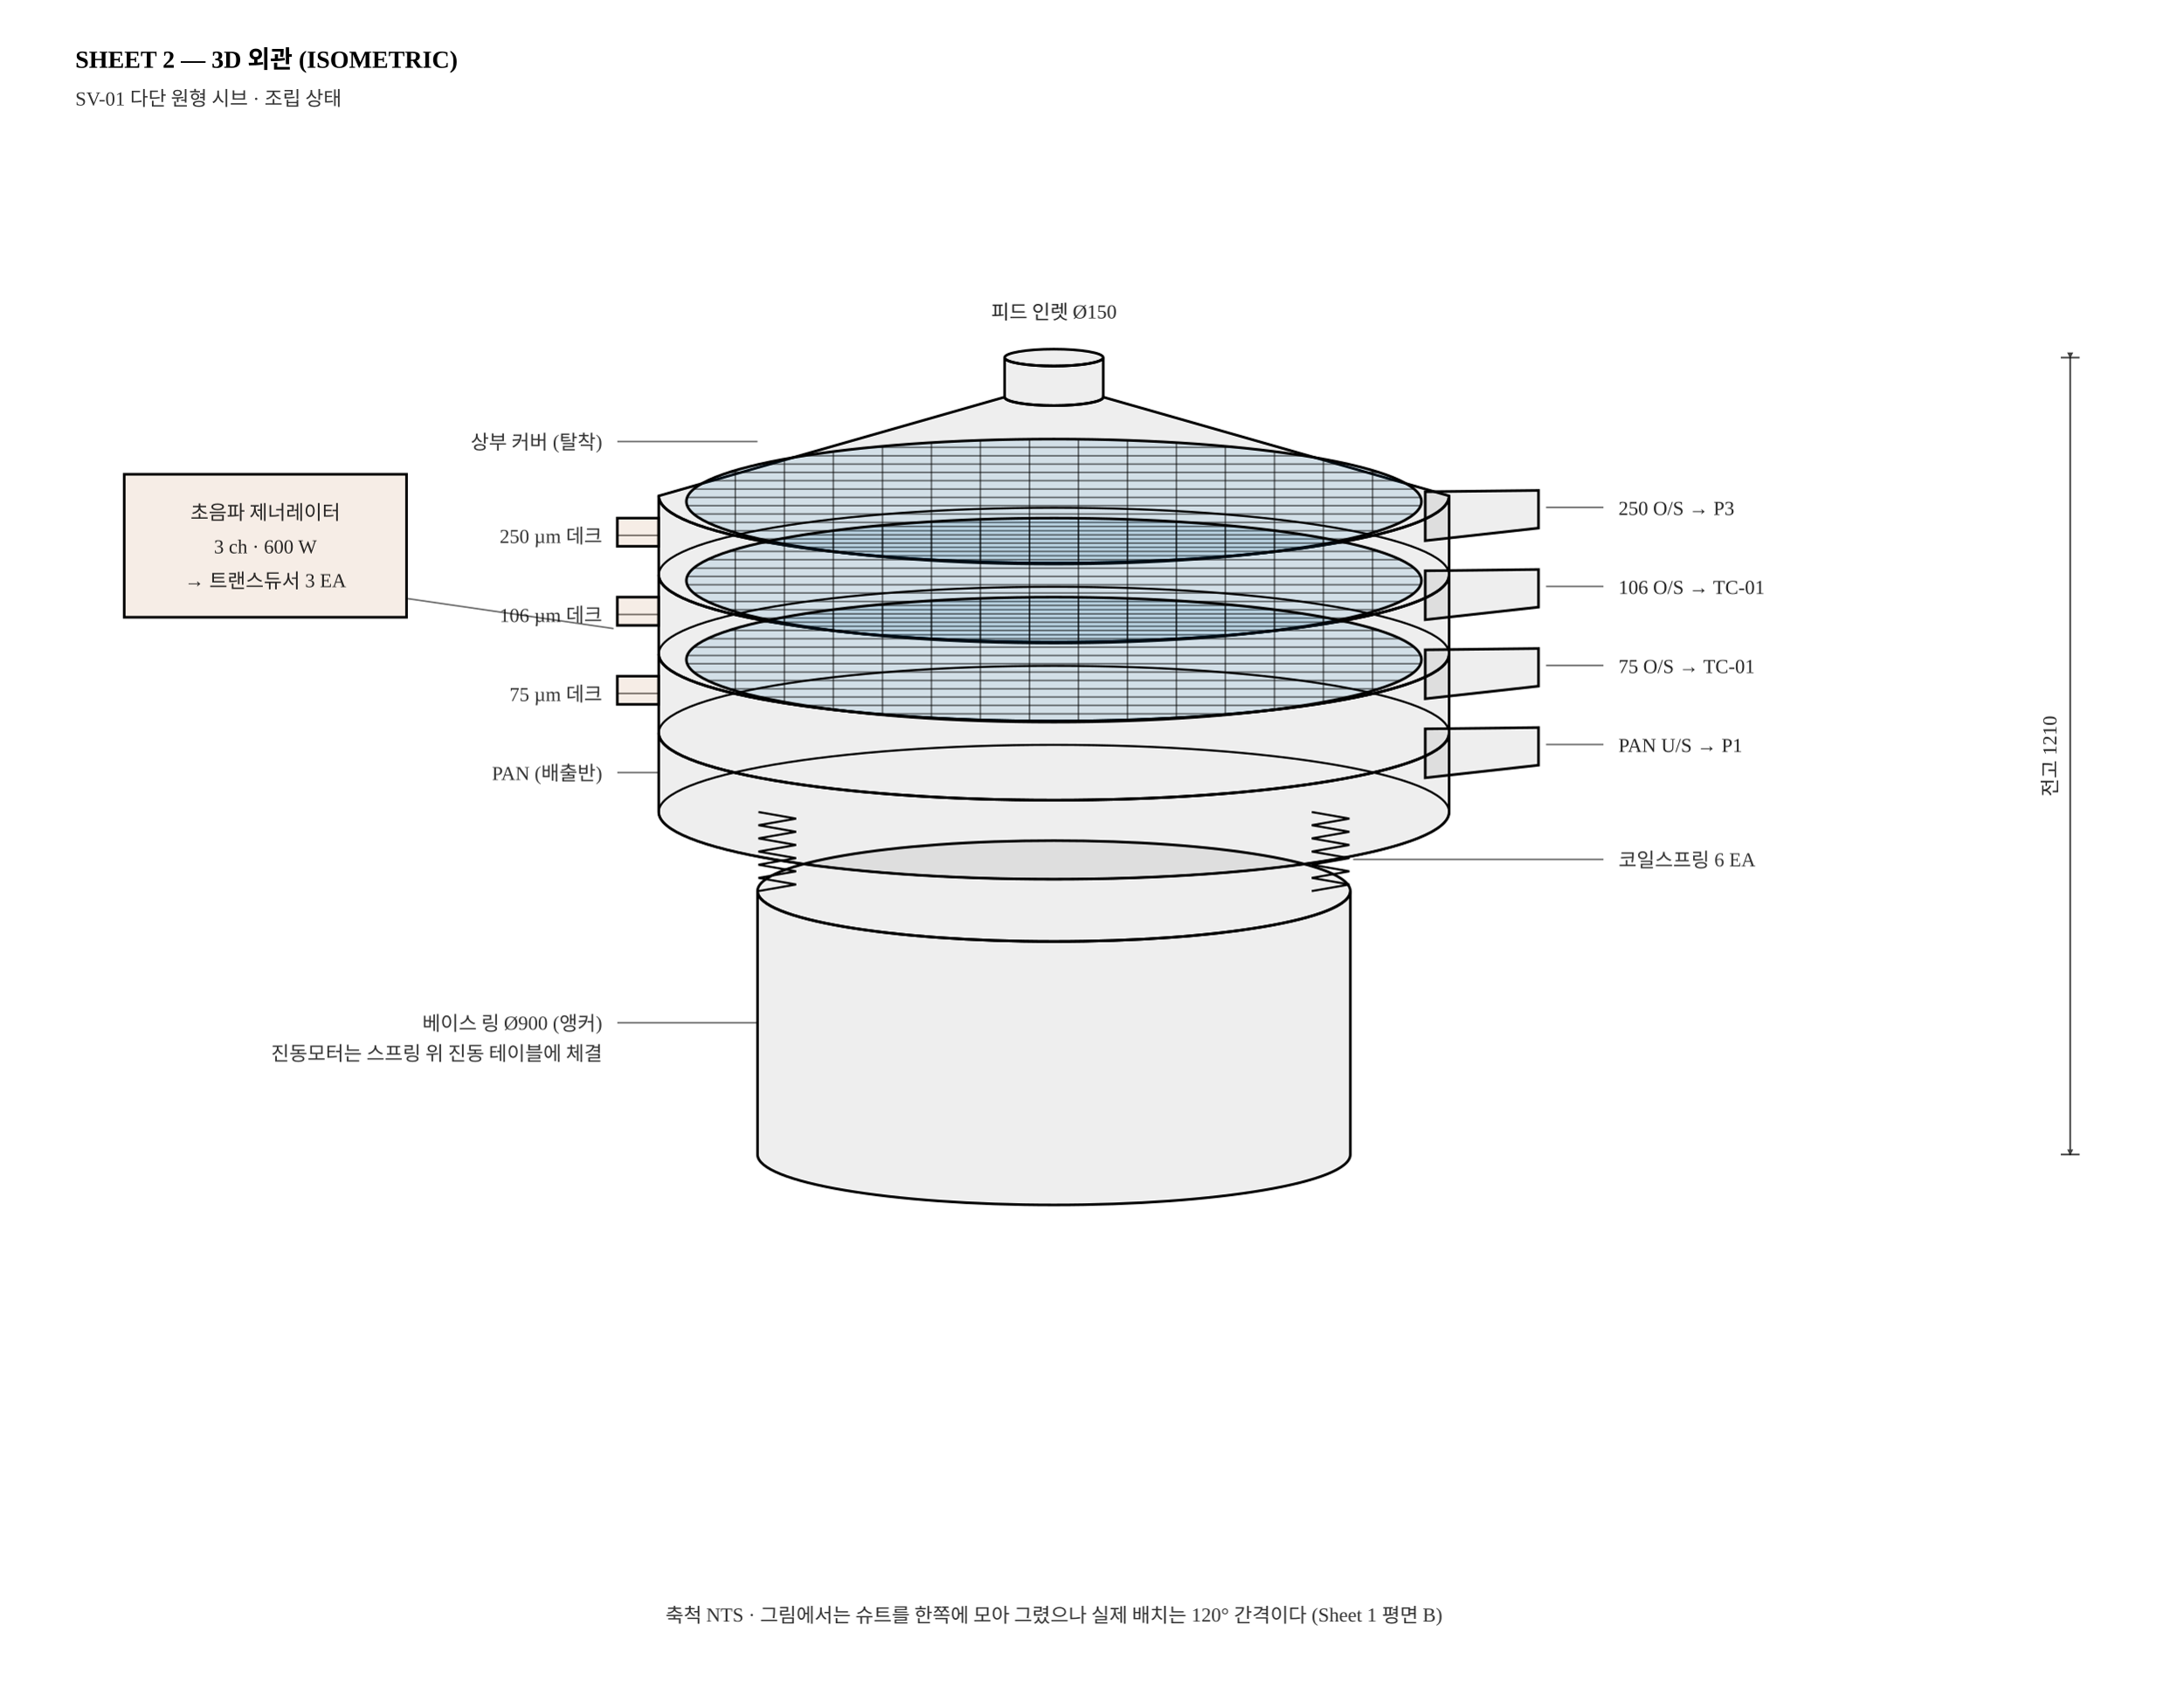
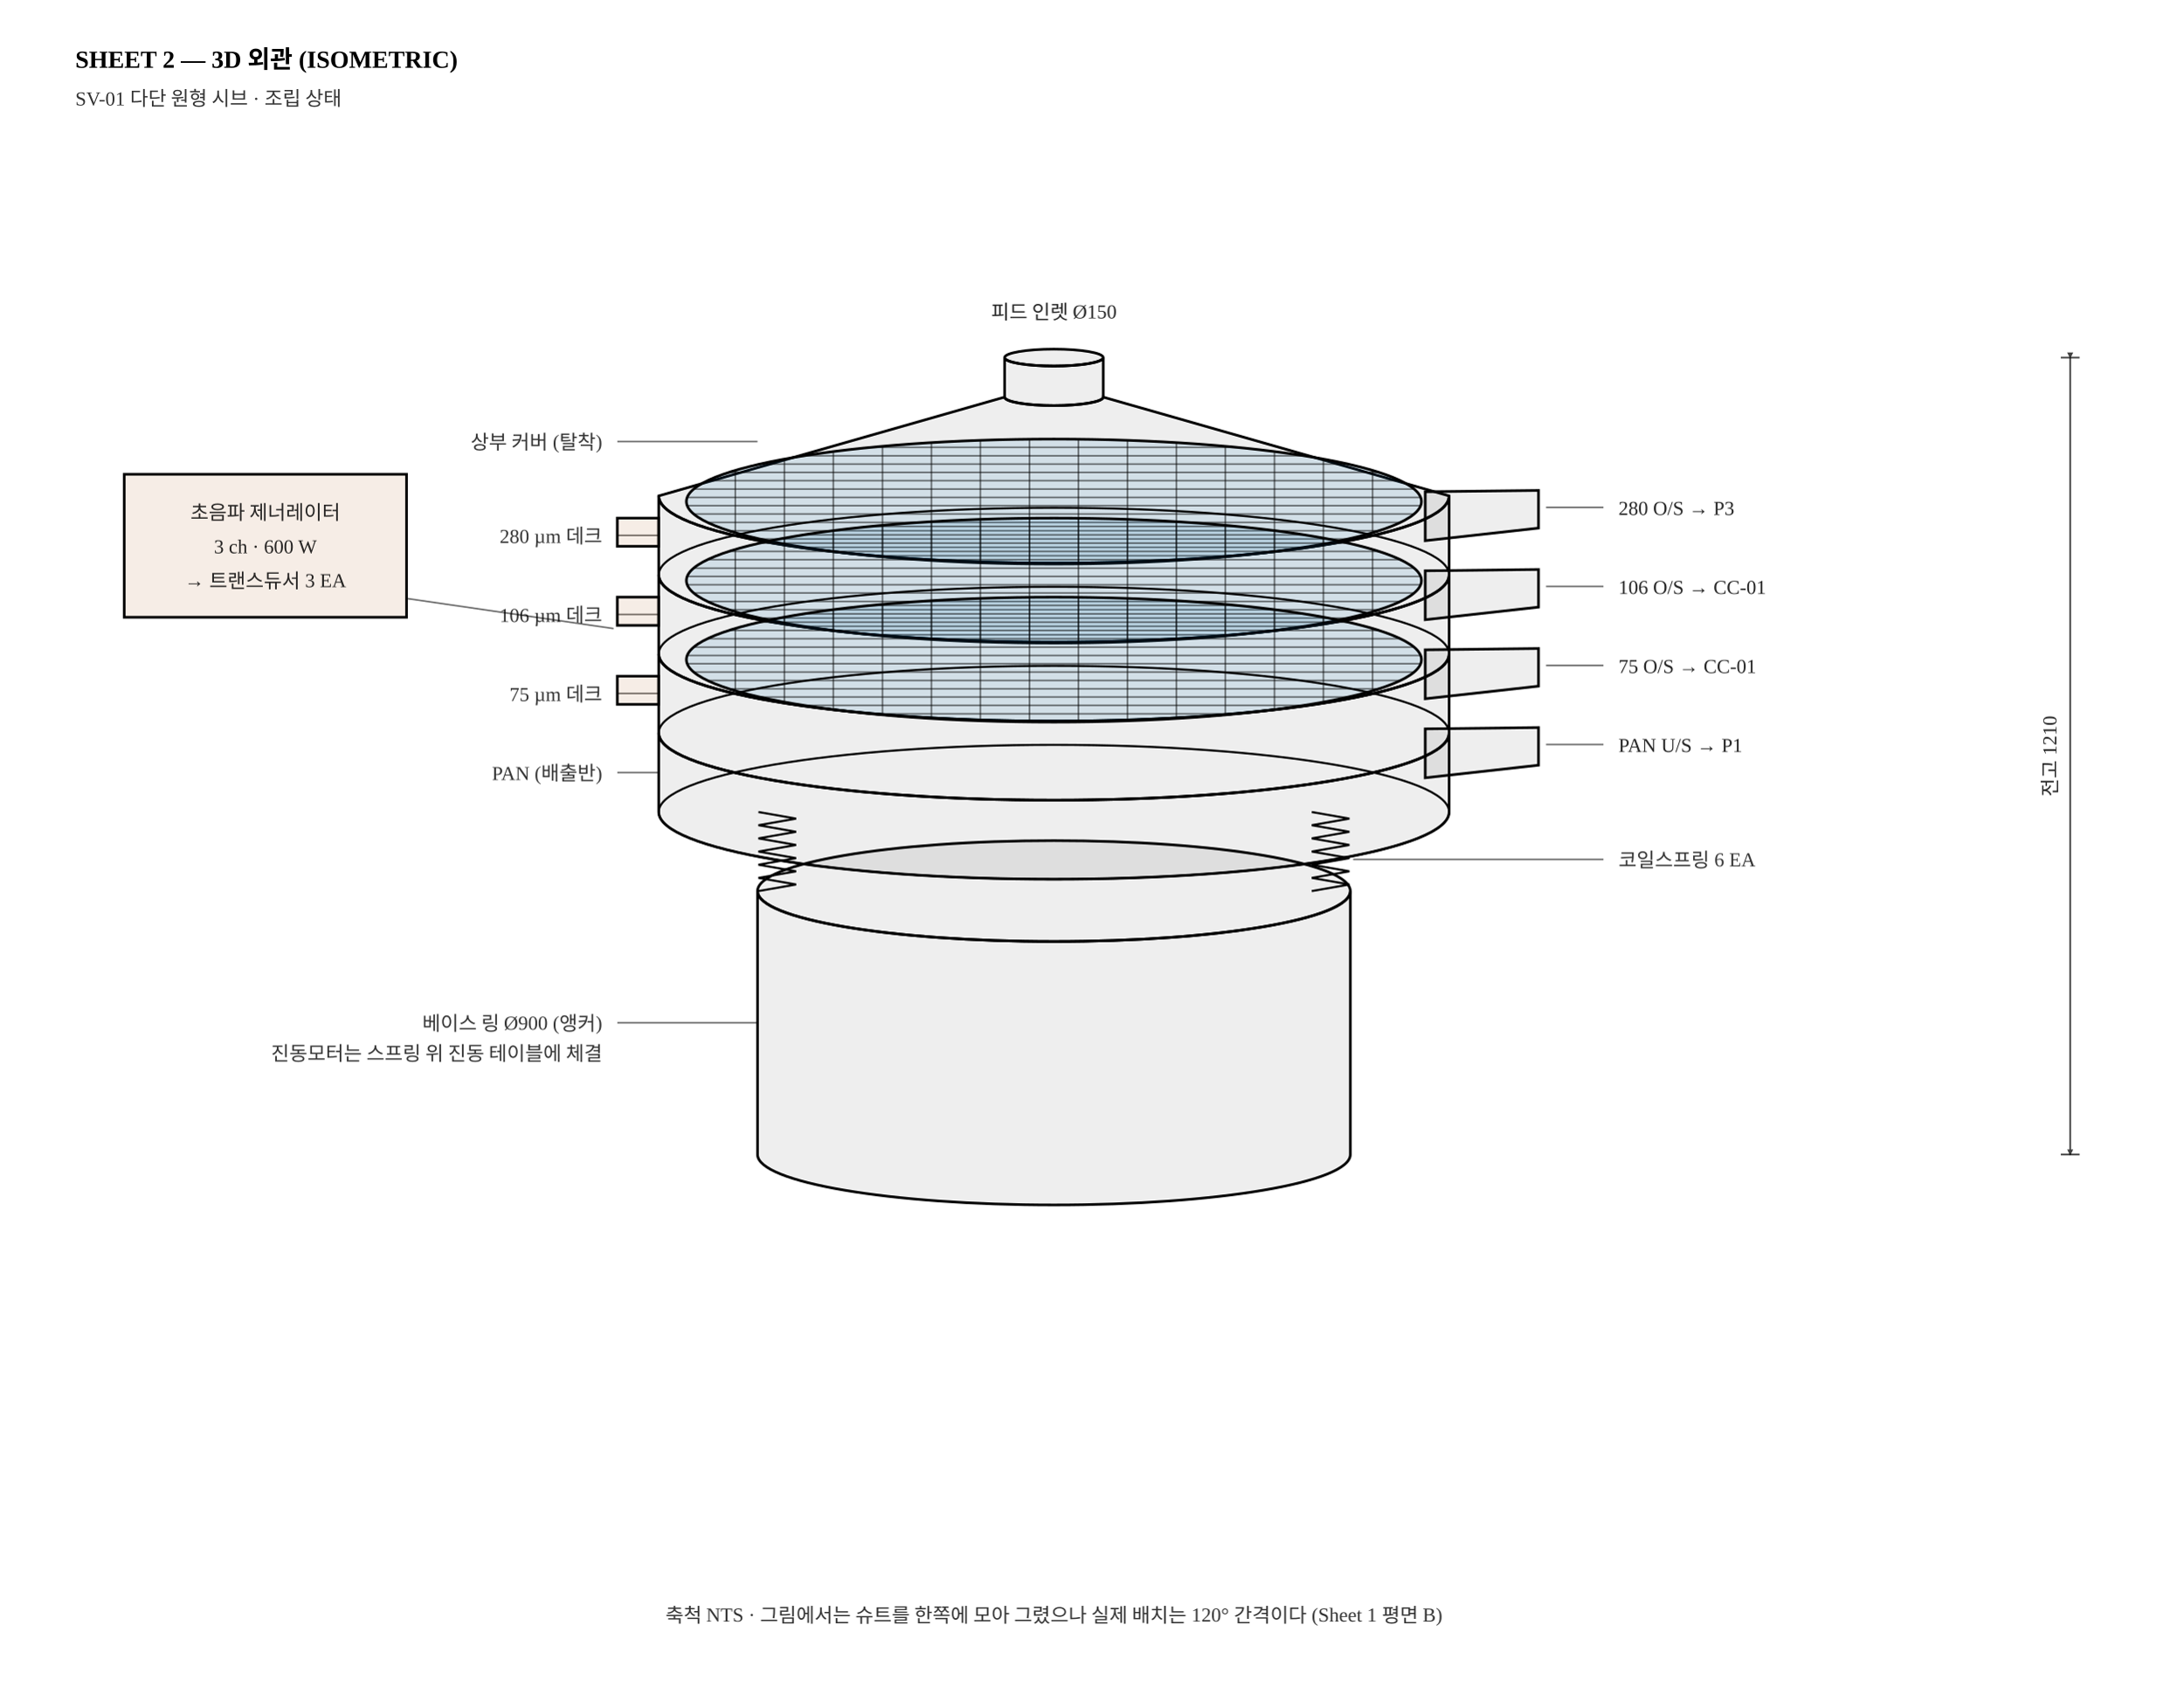
<svg viewBox="0 0 1160 900" role="img" aria-label="SV-01 원형 시브 3D 외관 아이소메트릭">
  <defs>
    <marker id="ar" viewBox="0 0 10 10" refX="5" refY="5" markerWidth="6" markerHeight="6" orient="auto">
      <path d="M0,2 L6,5 L0,8 z" fill="currentColor" />
    </marker>
    <pattern id="hatch" width="7" height="7" patternTransform="rotate(45)" patternUnits="userSpaceOnUse">
      <line x1="0" y1="0" x2="0" y2="7" style="stroke:currentColor;stroke-width:1;opacity:.35" />
    </pattern>
  </defs>
  <style>
.ln{fill:none;stroke:currentColor;stroke-width:1.6}
.ln2{fill:none;stroke:currentColor;stroke-width:1.1}
.thin{fill:none;stroke:currentColor;stroke-width:.8;opacity:.55}
.hid{fill:none;stroke:currentColor;stroke-width:.9;stroke-dasharray:6 4;opacity:.5}
.ctr{fill:none;stroke:currentColor;stroke-width:.8;stroke-dasharray:14 3 3 3;opacity:.55}
.dim{fill:none;stroke:currentColor;stroke-width:.9;opacity:.75}
.lead{fill:none;stroke:currentColor;stroke-width:.8;opacity:.6}
.fillA{fill:var(--c1-wash,rgba(180,101,42,.12));stroke:currentColor;stroke-width:1.4}
.fillB{fill:var(--c2-wash,rgba(176,53,122,.12));stroke:currentColor;stroke-width:1.4}
.fillC{fill:var(--c3-wash,rgba(0,113,176,.12));stroke:currentColor;stroke-width:1.4}
.fillG{fill:currentColor;fill-opacity:.07;stroke:currentColor;stroke-width:1.4}
.hatchf{fill:url(#hatch);stroke:currentColor;stroke-width:1.4}
.bal{fill:var(--surface,#fff);stroke:currentColor;stroke-width:1.2}
.t{font-family:var(--ff-body,system-ui);font-size:12px;fill:currentColor}
.ts{font-family:var(--ff-body,system-ui);font-size:10.5px;fill:currentColor;opacity:.8}
.td{font-family:var(--ff-mono,monospace);font-size:10.5px;fill:currentColor;opacity:.85}
.tb{font-family:var(--ff-mono,monospace);font-size:11px;font-weight:700;fill:currentColor}
.th{font-family:var(--ff-body,system-ui);font-size:13px;font-weight:700;fill:currentColor}
</style>
  <text x="40.0" y="36.0" class="th" text-anchor="start">SHEET 2 — 3D 외관 (ISOMETRIC)</text>
  <text x="40.0" y="56.0" class="ts" text-anchor="start">SV-01 다단 원형 시브 · 조립 상태</text>
  <path d="M533.8,190.0 L533.8,211.0 A26.2,4.5 0 0 0 586.2,211.0 L586.2,190.0 A26.2,4.5 0 0 1 533.8,190.0 Z" class="fillG" />
  <ellipse cx="560.0" cy="190.0" rx="26.2" ry="4.5" class="fillG" />
  <text x="560.0" y="169.5" class="td" text-anchor="middle">피드 인렛 Ø150</text>
  <path d="M533.8,211.0 L350.0,263.5 A210.0,35.7 0 0 0 770.0,263.5 L586.2,211.0 A26.2,4.5 0 0 1 533.8,211.0 Z" class="fillG" />
  <line x1="402.5" y1="234.6" x2="328.0" y2="234.6" class="lead" />
  <text x="320.0" y="238.6" class="ts" text-anchor="end">상부 커버 (탈착)</text>
  <path d="M350.0,263.5 L350.0,305.5 A210.0,35.7 0 0 0 770.0,305.5 L770.0,263.5 A210.0,35.7 0 0 1 350.0,263.5 Z" class="fillG" />
  <ellipse cx="560.0" cy="266.5" rx="195.3" ry="33.2" class="fillC" />
  <line x1="390.7" y1="249.9" x2="390.7" y2="283.1" class="thin" />
  <line x1="462.6" y1="237.7" x2="657.4" y2="237.7" class="thin" />
  <line x1="416.8" y1="243.9" x2="416.8" y2="289.1" class="thin" />
  <line x1="427.2" y1="242.2" x2="692.8" y2="242.2" class="thin" />
  <line x1="442.8" y1="239.9" x2="442.8" y2="293.1" class="thin" />
  <line x1="403.8" y1="246.6" x2="716.2" y2="246.6" class="thin" />
  <line x1="468.9" y1="237.1" x2="468.9" y2="295.9" class="thin" />
  <line x1="387.3" y1="251.0" x2="732.7" y2="251.0" class="thin" />
  <line x1="494.9" y1="235.2" x2="494.9" y2="297.8" class="thin" />
  <line x1="375.9" y1="255.4" x2="744.1" y2="255.4" class="thin" />
  <line x1="520.9" y1="234.0" x2="520.9" y2="299.0" class="thin" />
  <line x1="368.6" y1="259.9" x2="751.4" y2="259.9" class="thin" />
  <line x1="547.0" y1="233.4" x2="547.0" y2="299.6" class="thin" />
  <line x1="365.1" y1="264.3" x2="754.9" y2="264.3" class="thin" />
  <line x1="573.0" y1="233.4" x2="573.0" y2="299.6" class="thin" />
  <line x1="365.1" y1="268.7" x2="754.9" y2="268.7" class="thin" />
  <line x1="599.1" y1="234.0" x2="599.1" y2="299.0" class="thin" />
  <line x1="368.6" y1="273.1" x2="751.4" y2="273.1" class="thin" />
  <line x1="625.1" y1="235.2" x2="625.1" y2="297.8" class="thin" />
  <line x1="375.9" y1="277.6" x2="744.1" y2="277.6" class="thin" />
  <line x1="651.1" y1="237.1" x2="651.1" y2="295.9" class="thin" />
  <line x1="387.3" y1="282.0" x2="732.7" y2="282.0" class="thin" />
  <line x1="677.2" y1="239.9" x2="677.2" y2="293.1" class="thin" />
  <line x1="403.8" y1="286.4" x2="716.2" y2="286.4" class="thin" />
  <line x1="703.2" y1="243.9" x2="703.2" y2="289.1" class="thin" />
  <line x1="427.2" y1="290.8" x2="692.8" y2="290.8" class="thin" />
  <line x1="729.3" y1="249.9" x2="729.3" y2="283.1" class="thin" />
  <line x1="462.6" y1="295.3" x2="657.4" y2="295.3" class="thin" />
  <polygon points="757.3,261.3 817.5,260.6 817.5,280.6 757.3,287.3" class="fillG" />
-   <text x="860.0" y="273.6" class="td" text-anchor="start">250 O/S → P3</text>
+   <text x="860.0" y="273.6" class="td" text-anchor="start">280 O/S → P3</text>
  <line x1="821.5" y1="269.6" x2="852.0" y2="269.6" class="lead" />
  <ellipse cx="560.0" cy="305.5" rx="210.0" ry="35.7" class="ln2" />
  <line x1="350.0" y1="284.5" x2="328.0" y2="284.5" class="lead" />
-   <text x="320.0" y="288.5" class="ts" text-anchor="end">250 µm 데크</text>
+   <text x="320.0" y="288.5" class="ts" text-anchor="end">280 µm 데크</text>
  <rect x="328.0" y="275.3" width="22.0" height="15.0" class="fillA" />
  <path d="M350.0,305.5 L350.0,347.5 A210.0,35.7 0 0 0 770.0,347.5 L770.0,305.5 A210.0,35.7 0 0 1 350.0,305.5 Z" class="fillG" />
  <ellipse cx="560.0" cy="308.5" rx="195.3" ry="33.2" class="fillC" />
  <line x1="390.7" y1="291.9" x2="390.7" y2="325.1" class="thin" />
  <line x1="462.6" y1="279.7" x2="657.4" y2="279.7" class="thin" />
  <line x1="416.8" y1="285.9" x2="416.8" y2="331.1" class="thin" />
  <line x1="427.2" y1="284.2" x2="692.8" y2="284.2" class="thin" />
  <line x1="442.8" y1="281.9" x2="442.8" y2="335.1" class="thin" />
  <line x1="403.8" y1="288.6" x2="716.2" y2="288.6" class="thin" />
  <line x1="468.9" y1="279.1" x2="468.9" y2="337.9" class="thin" />
  <line x1="387.3" y1="293.0" x2="732.7" y2="293.0" class="thin" />
  <line x1="494.9" y1="277.2" x2="494.9" y2="339.8" class="thin" />
  <line x1="375.9" y1="297.4" x2="744.1" y2="297.4" class="thin" />
  <line x1="520.9" y1="276.0" x2="520.9" y2="341.0" class="thin" />
  <line x1="368.6" y1="301.9" x2="751.4" y2="301.9" class="thin" />
  <line x1="547.0" y1="275.4" x2="547.0" y2="341.6" class="thin" />
  <line x1="365.1" y1="306.3" x2="754.9" y2="306.3" class="thin" />
  <line x1="573.0" y1="275.4" x2="573.0" y2="341.6" class="thin" />
  <line x1="365.1" y1="310.7" x2="754.9" y2="310.7" class="thin" />
  <line x1="599.1" y1="276.0" x2="599.1" y2="341.0" class="thin" />
  <line x1="368.6" y1="315.1" x2="751.4" y2="315.1" class="thin" />
  <line x1="625.1" y1="277.2" x2="625.1" y2="339.8" class="thin" />
  <line x1="375.9" y1="319.6" x2="744.1" y2="319.6" class="thin" />
  <line x1="651.1" y1="279.1" x2="651.1" y2="337.9" class="thin" />
  <line x1="387.3" y1="324.0" x2="732.7" y2="324.0" class="thin" />
  <line x1="677.2" y1="281.9" x2="677.2" y2="335.1" class="thin" />
  <line x1="403.8" y1="328.4" x2="716.2" y2="328.4" class="thin" />
  <line x1="703.2" y1="285.9" x2="703.2" y2="331.1" class="thin" />
  <line x1="427.2" y1="332.8" x2="692.8" y2="332.8" class="thin" />
  <line x1="729.3" y1="291.9" x2="729.3" y2="325.1" class="thin" />
  <line x1="462.6" y1="337.3" x2="657.4" y2="337.3" class="thin" />
  <polygon points="757.3,303.3 817.5,302.6 817.5,322.6 757.3,329.3" class="fillG" />
-   <text x="860.0" y="315.6" class="td" text-anchor="start">106 O/S → TC-01</text>
+   <text x="860.0" y="315.6" class="td" text-anchor="start">106 O/S → CC-01</text>
  <line x1="821.5" y1="311.6" x2="852.0" y2="311.6" class="lead" />
  <ellipse cx="560.0" cy="347.5" rx="210.0" ry="35.7" class="ln2" />
  <line x1="350.0" y1="326.5" x2="328.0" y2="326.5" class="lead" />
  <text x="320.0" y="330.5" class="ts" text-anchor="end">106 µm 데크</text>
  <rect x="328.0" y="317.3" width="22.0" height="15.0" class="fillA" />
  <path d="M350.0,347.5 L350.0,389.5 A210.0,35.7 0 0 0 770.0,389.5 L770.0,347.5 A210.0,35.7 0 0 1 350.0,347.5 Z" class="fillG" />
  <ellipse cx="560.0" cy="350.5" rx="195.3" ry="33.2" class="fillC" />
  <line x1="390.7" y1="333.9" x2="390.7" y2="367.1" class="thin" />
  <line x1="462.6" y1="321.7" x2="657.4" y2="321.7" class="thin" />
  <line x1="416.8" y1="327.9" x2="416.8" y2="373.1" class="thin" />
  <line x1="427.2" y1="326.2" x2="692.8" y2="326.2" class="thin" />
  <line x1="442.8" y1="323.9" x2="442.8" y2="377.1" class="thin" />
  <line x1="403.8" y1="330.6" x2="716.2" y2="330.6" class="thin" />
  <line x1="468.9" y1="321.1" x2="468.9" y2="379.9" class="thin" />
  <line x1="387.3" y1="335.0" x2="732.7" y2="335.0" class="thin" />
  <line x1="494.9" y1="319.2" x2="494.9" y2="381.8" class="thin" />
  <line x1="375.9" y1="339.4" x2="744.1" y2="339.4" class="thin" />
  <line x1="520.9" y1="318.0" x2="520.9" y2="383.0" class="thin" />
  <line x1="368.6" y1="343.9" x2="751.4" y2="343.9" class="thin" />
  <line x1="547.0" y1="317.4" x2="547.0" y2="383.6" class="thin" />
  <line x1="365.1" y1="348.3" x2="754.9" y2="348.3" class="thin" />
  <line x1="573.0" y1="317.4" x2="573.0" y2="383.6" class="thin" />
  <line x1="365.1" y1="352.7" x2="754.9" y2="352.7" class="thin" />
  <line x1="599.1" y1="318.0" x2="599.1" y2="383.0" class="thin" />
  <line x1="368.6" y1="357.1" x2="751.4" y2="357.1" class="thin" />
  <line x1="625.1" y1="319.2" x2="625.1" y2="381.8" class="thin" />
  <line x1="375.9" y1="361.6" x2="744.1" y2="361.6" class="thin" />
  <line x1="651.1" y1="321.1" x2="651.1" y2="379.9" class="thin" />
  <line x1="387.3" y1="366.0" x2="732.7" y2="366.0" class="thin" />
  <line x1="677.2" y1="323.9" x2="677.2" y2="377.1" class="thin" />
  <line x1="403.8" y1="370.4" x2="716.2" y2="370.4" class="thin" />
  <line x1="703.2" y1="327.9" x2="703.2" y2="373.1" class="thin" />
  <line x1="427.2" y1="374.8" x2="692.8" y2="374.8" class="thin" />
  <line x1="729.3" y1="333.9" x2="729.3" y2="367.1" class="thin" />
  <line x1="462.6" y1="379.3" x2="657.4" y2="379.3" class="thin" />
  <polygon points="757.3,345.3 817.5,344.6 817.5,364.6 757.3,371.3" class="fillG" />
-   <text x="860.0" y="357.6" class="td" text-anchor="start">75 O/S → TC-01</text>
+   <text x="860.0" y="357.6" class="td" text-anchor="start">75 O/S → CC-01</text>
  <line x1="821.5" y1="353.6" x2="852.0" y2="353.6" class="lead" />
  <ellipse cx="560.0" cy="389.5" rx="210.0" ry="35.7" class="ln2" />
  <line x1="350.0" y1="368.5" x2="328.0" y2="368.5" class="lead" />
  <text x="320.0" y="372.5" class="ts" text-anchor="end">75 µm 데크</text>
  <rect x="328.0" y="359.3" width="22.0" height="15.0" class="fillA" />
  <path d="M350.0,389.5 L350.0,431.5 A210.0,35.7 0 0 0 770.0,431.5 L770.0,389.5 A210.0,35.7 0 0 1 350.0,389.5 Z" class="fillG" />
  <polygon points="757.3,387.3 817.5,386.6 817.5,406.6 757.3,413.3" class="fillG" />
  <text x="860.0" y="399.6" class="td" text-anchor="start">PAN U/S → P1</text>
  <line x1="821.5" y1="395.6" x2="852.0" y2="395.6" class="lead" />
  <ellipse cx="560.0" cy="431.5" rx="210.0" ry="35.7" class="ln2" />
  <line x1="350.0" y1="410.5" x2="328.0" y2="410.5" class="lead" />
  <text x="320.0" y="414.5" class="ts" text-anchor="end">PAN (배출반)</text>
  <path d="M403.0,431.5 L423.0,435.0 L403.0,438.5 L423.0,442.0 L403.0,445.5 L423.0,449.0 L403.0,452.5 L423.0,456.0 L403.0,459.5 L423.0,463.0 L403.0,466.5 L423.0,470.0 L403.0,473.5" class="ln2" />
  <path d="M697.0,431.5 L717.0,435.0 L697.0,438.5 L717.0,442.0 L697.0,445.5 L717.0,449.0 L697.0,452.5 L717.0,456.0 L697.0,459.5 L717.0,463.0 L697.0,466.5 L717.0,470.0 L697.0,473.5" class="ln2" />
  <text x="860.0" y="460.7" class="ts" text-anchor="start">코일스프링 6 EA</text>
  <line x1="719.0" y1="456.7" x2="852.0" y2="456.7" class="lead" />
  <path d="M402.5,473.5 L402.5,613.5 A157.5,26.8 0 0 0 717.5,613.5 L717.5,473.5 A157.5,26.8 0 0 1 402.5,473.5 Z" class="fillG" />
  <ellipse cx="560.0" cy="473.5" rx="157.5" ry="26.8" class="fillG" />
  <line x1="402.5" y1="543.5" x2="328.0" y2="543.5" class="lead" />
  <text x="320.0" y="547.5" class="ts" text-anchor="end">베이스 링 Ø900 (앵커)</text>
  <text x="320.0" y="563.5" class="ts" text-anchor="end">진동모터는 스프링 위 진동 테이블에 체결</text>
  <rect x="66.0" y="252.0" width="150.0" height="76.0" class="fillA" />
  <text x="141.0" y="276.0" class="td" text-anchor="middle">초음파 제너레이터</text>
  <text x="141.0" y="294.0" class="td" text-anchor="middle">3 ch · 600 W</text>
  <text x="141.0" y="312.0" class="td" text-anchor="middle">→ 트랜스듀서 3 EA</text>
  <line x1="216.0" y1="318.0" x2="326.0" y2="334.0" class="lead" />
  <line x1="1095.0" y1="190.0" x2="1105.0" y2="190.0" class="dim" />
  <line x1="1095.0" y1="613.5" x2="1105.0" y2="613.5" class="dim" />
  <line x1="1100.0" y1="190.0" x2="1100.0" y2="613.5" class="dim" marker-start="url(#ar)" marker-end="url(#ar)" />
  <text x="1093.0" y="401.8" class="td" text-anchor="middle" transform="rotate(-90 1093.0 401.8)">전고 1210</text>
  <text x="560.0" y="862.0" class="ts" text-anchor="middle">축척 NTS · 그림에서는 슈트를 한쪽에 모아 그렸으나 실제 배치는 120° 간격이다 (Sheet 1 평면 B)</text>
</svg>
